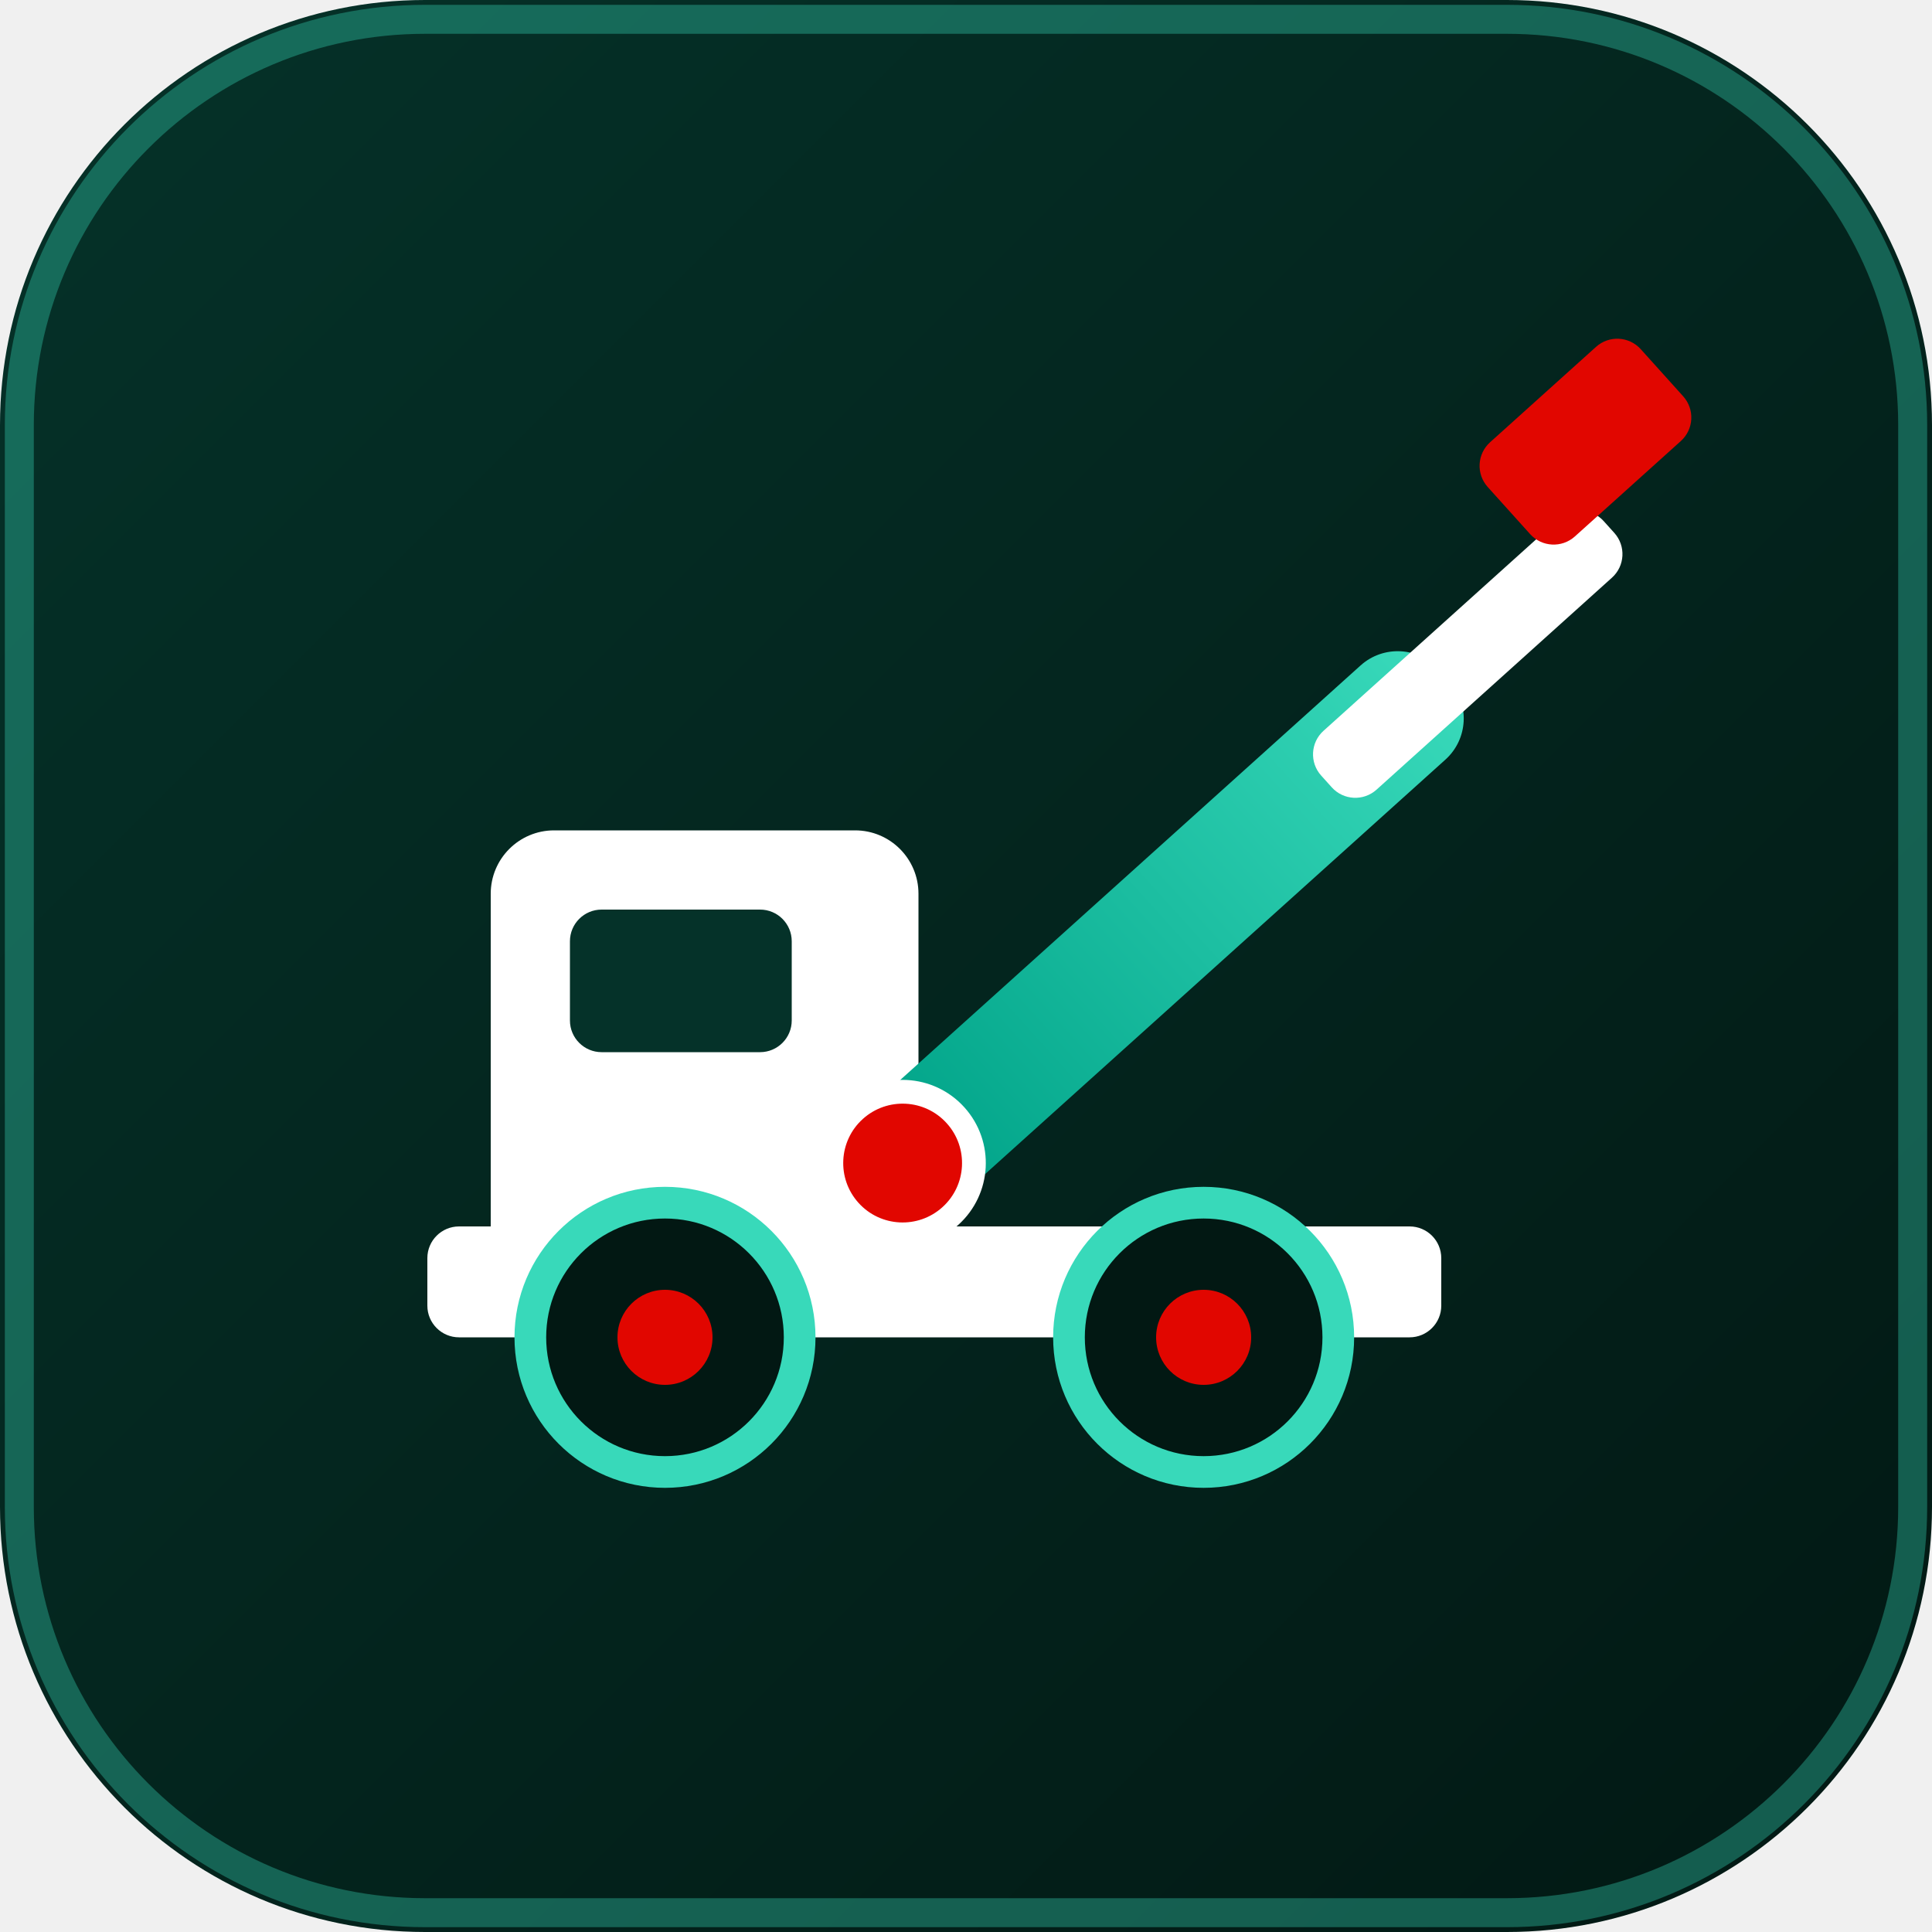
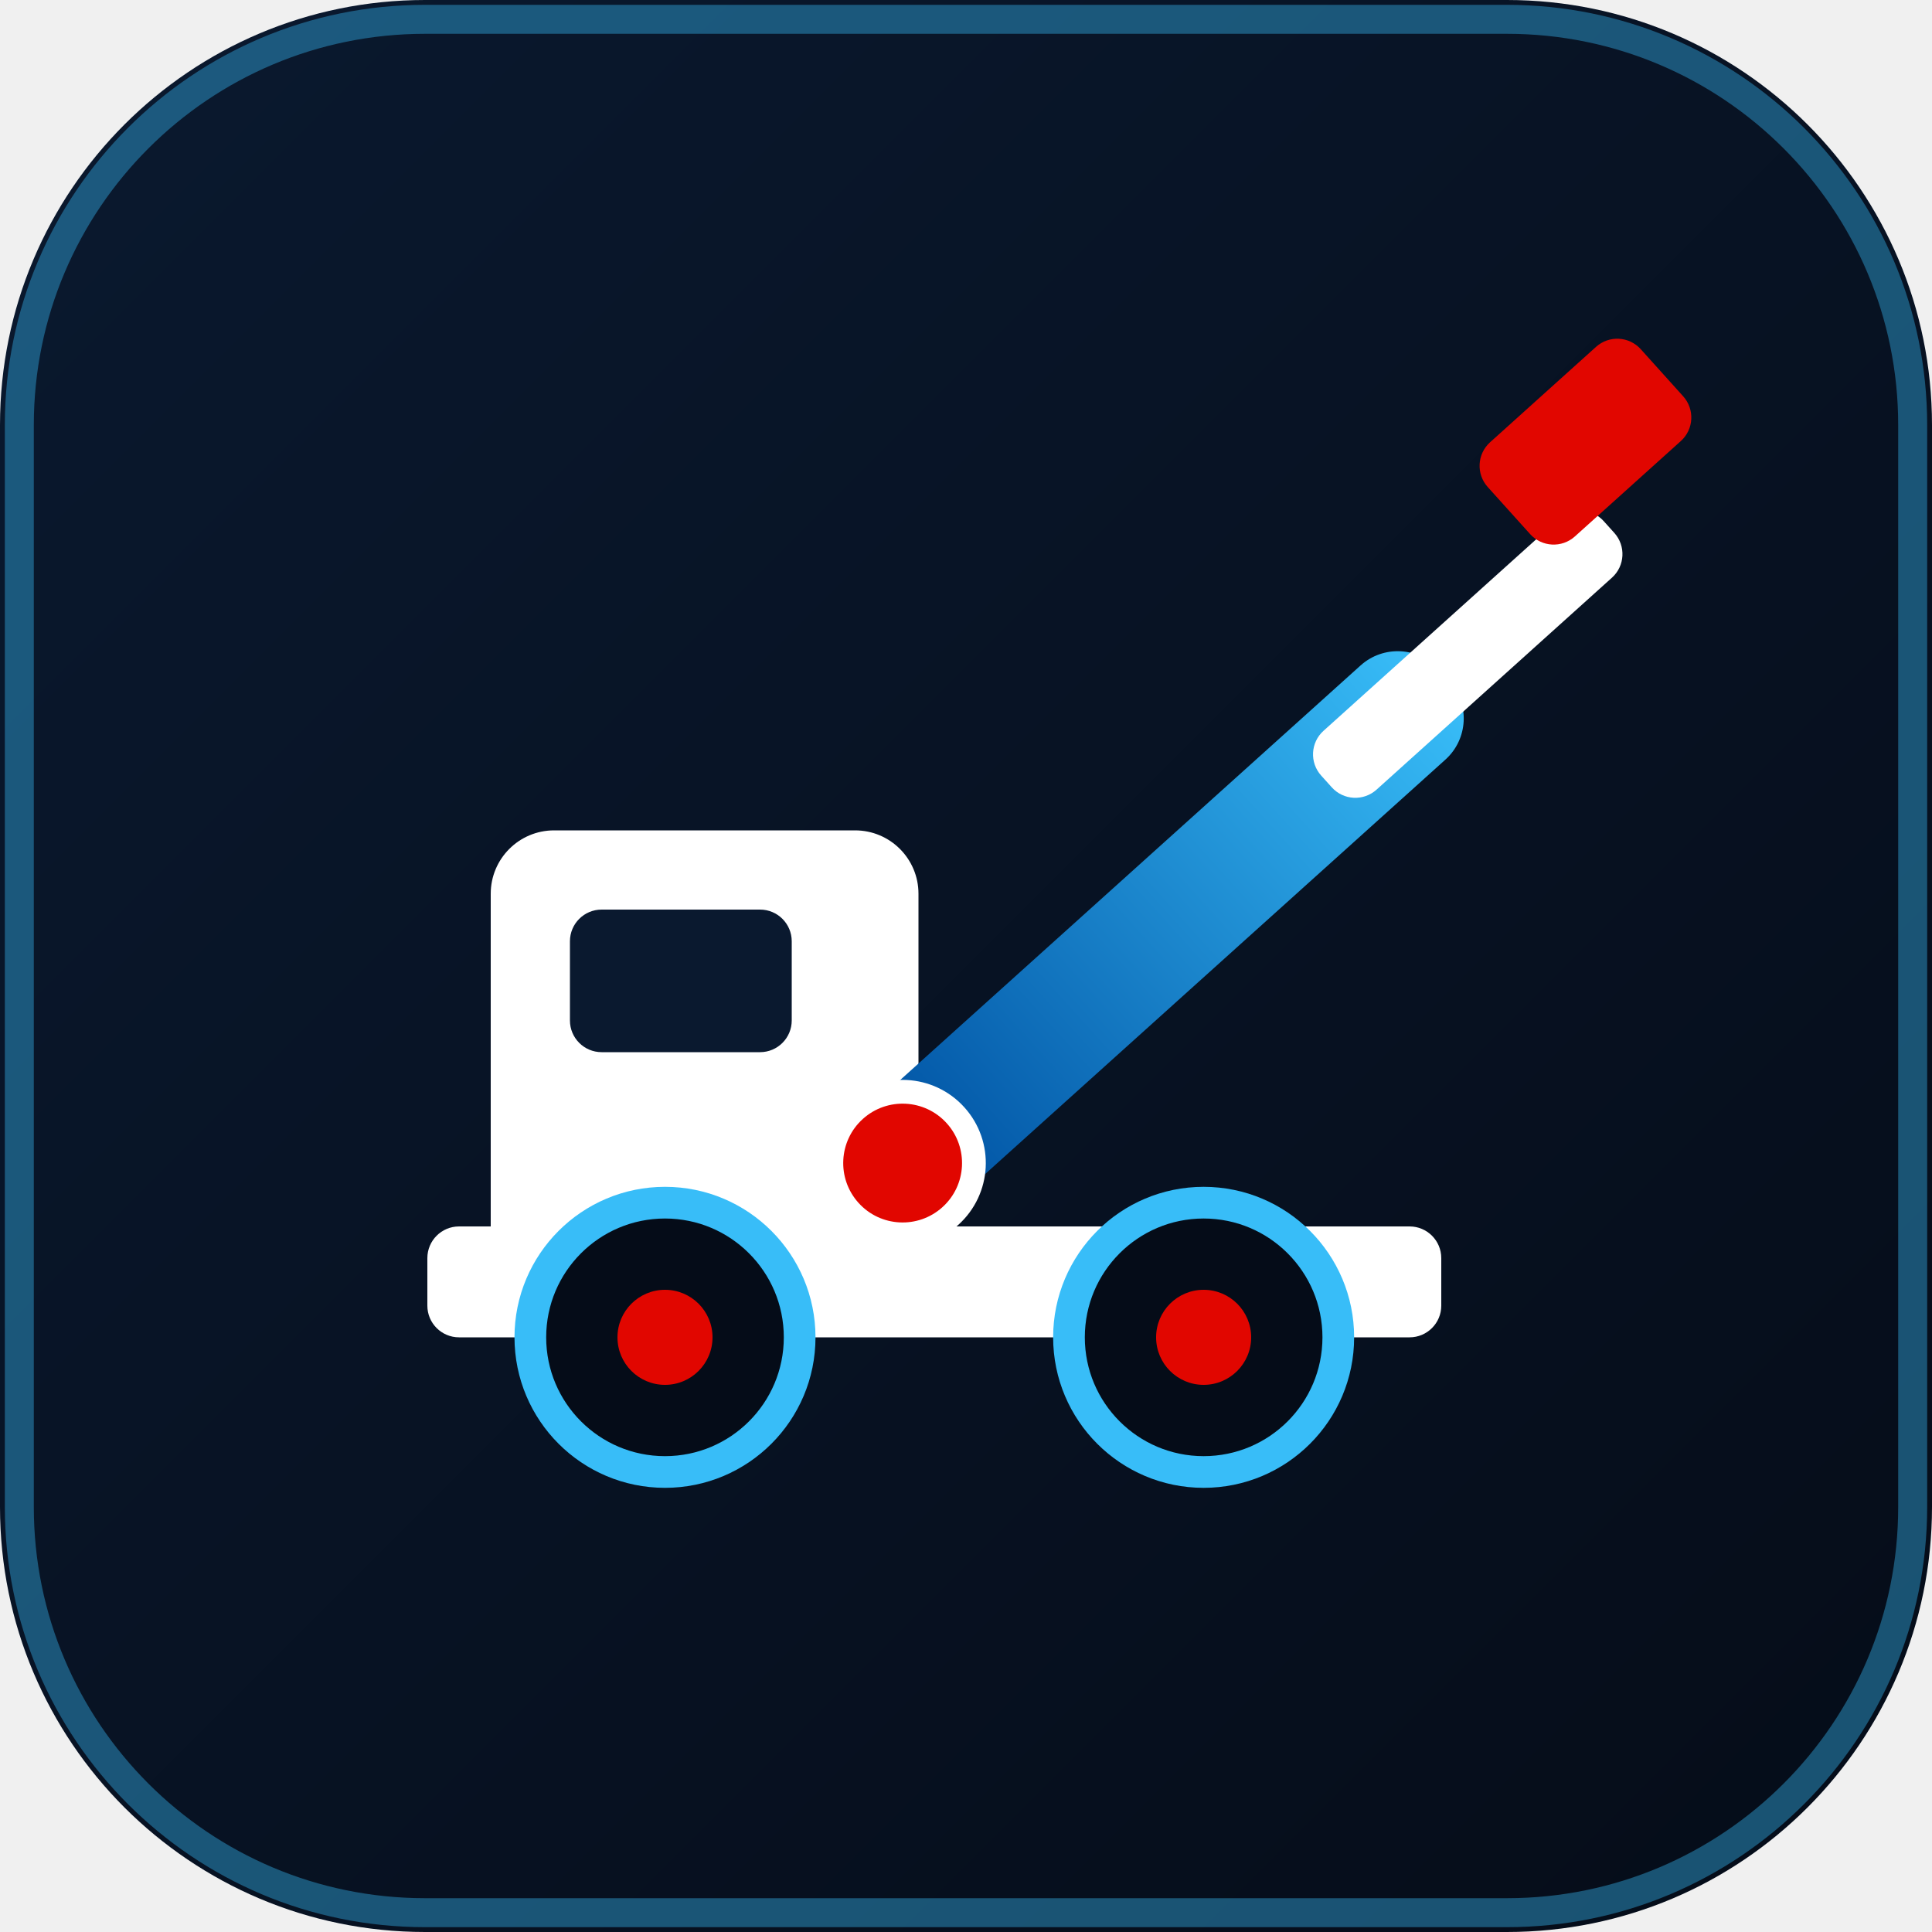
<svg xmlns="http://www.w3.org/2000/svg" viewBox="0 0 100 100">
  <defs>
    <linearGradient id="bgGrad" x1="0%" y1="0%" x2="100%" y2="100%">
-       <stop offset="0%" stop-color="#053229" />
-       <stop offset="100%" stop-color="#021813" />
+       <stop offset="0%" stop-color="#0A192F" />
+       <stop offset="100%" stop-color="#050C18" />
    </linearGradient>
    <linearGradient id="craneGrad" x1="0%" y1="0%" x2="100%" y2="0%">
-       <stop offset="0%" stop-color="#00A388" />
-       <stop offset="100%" stop-color="#38D9BA" />
+       <stop offset="0%" stop-color="#0052A3" />
+       <stop offset="100%" stop-color="#38BDF8" />
    </linearGradient>
  </defs>
  <rect width="100" height="100" rx="22" fill="url(#bgGrad)" />
-   <rect width="98" height="98" x="1" y="1" rx="21" fill="none" stroke="#38D9BA" stroke-width="1.5" stroke-opacity="0.35" />
+   <rect width="98" height="98" x="1" y="1" rx="21" fill="none" stroke="#38BDF8" stroke-width="1.5" stroke-opacity="0.4" />
  <g transform="translate(50, 52) scale(0.82) translate(-50, -52)">
    <rect x="16" y="66" width="64" height="7" rx="2" fill="#FFFFFF" />
    <path d="M 20 66 L 20 45 A 4 4 0 0 1 24 41 L 43 41 A 4 4 0 0 1 47 45 L 47 66 Z" fill="#FFFFFF" />
-     <rect x="25" y="46" width="14" height="9" rx="2" fill="#053229" />
+     <rect x="25" y="46" width="14" height="9" rx="2" fill="#0A192F" />
    <g transform="translate(46, 62) rotate(-42)">
      <rect x="0" y="-4" width="46" height="8" rx="3.5" fill="url(#craneGrad)" />
      <rect x="36" y="-2.5" width="24" height="5" rx="2" fill="#FFFFFF" />
      <rect x="56" y="-9" width="13" height="8" rx="2" fill="#E10600" />
      <circle cx="0" cy="0" r="4.5" fill="#E10600" stroke="#FFFFFF" stroke-width="1.5" />
    </g>
-     <circle cx="31" cy="73" r="8.5" fill="#021813" stroke="#38D9BA" stroke-width="2" />
+     <circle cx="31" cy="73" r="8.5" fill="#050C18" stroke="#38BDF8" stroke-width="2" />
    <circle cx="31" cy="73" r="3" fill="#E10600" />
-     <circle cx="65" cy="73" r="8.5" fill="#021813" stroke="#38D9BA" stroke-width="2" />
+     <circle cx="65" cy="73" r="8.5" fill="#050C18" stroke="#38BDF8" stroke-width="2" />
    <circle cx="65" cy="73" r="3" fill="#E10600" />
  </g>
</svg>
